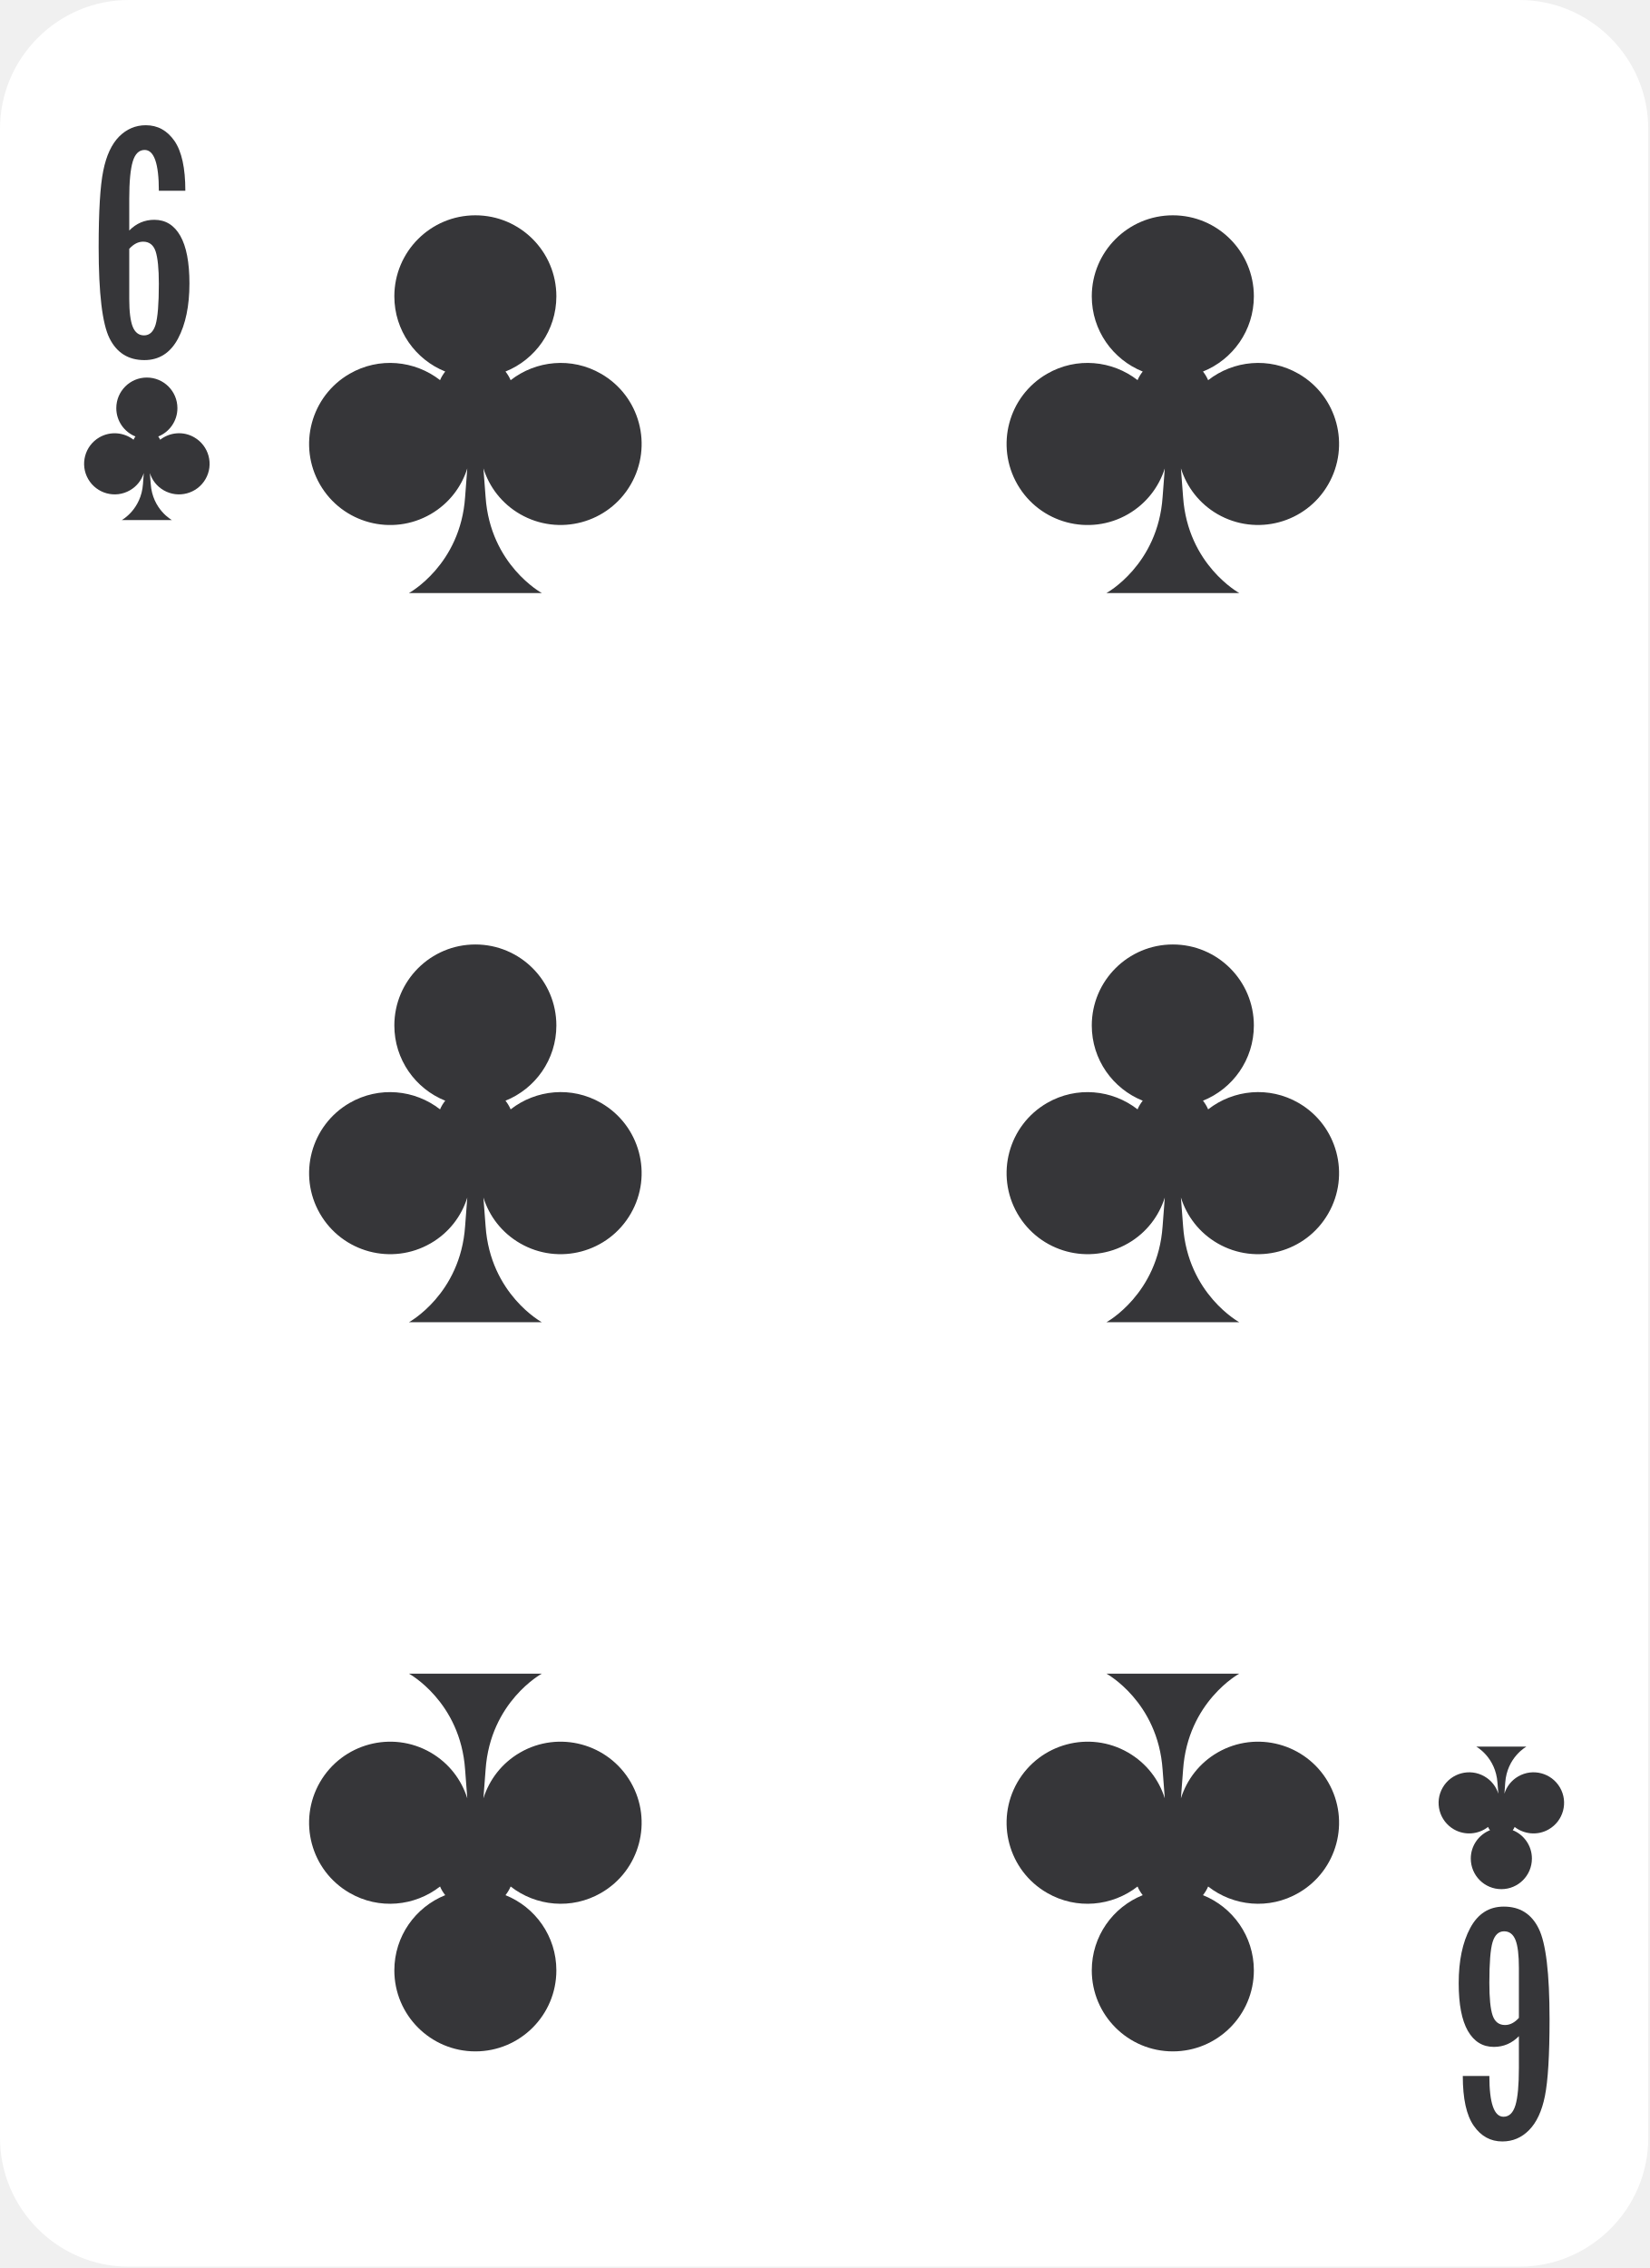
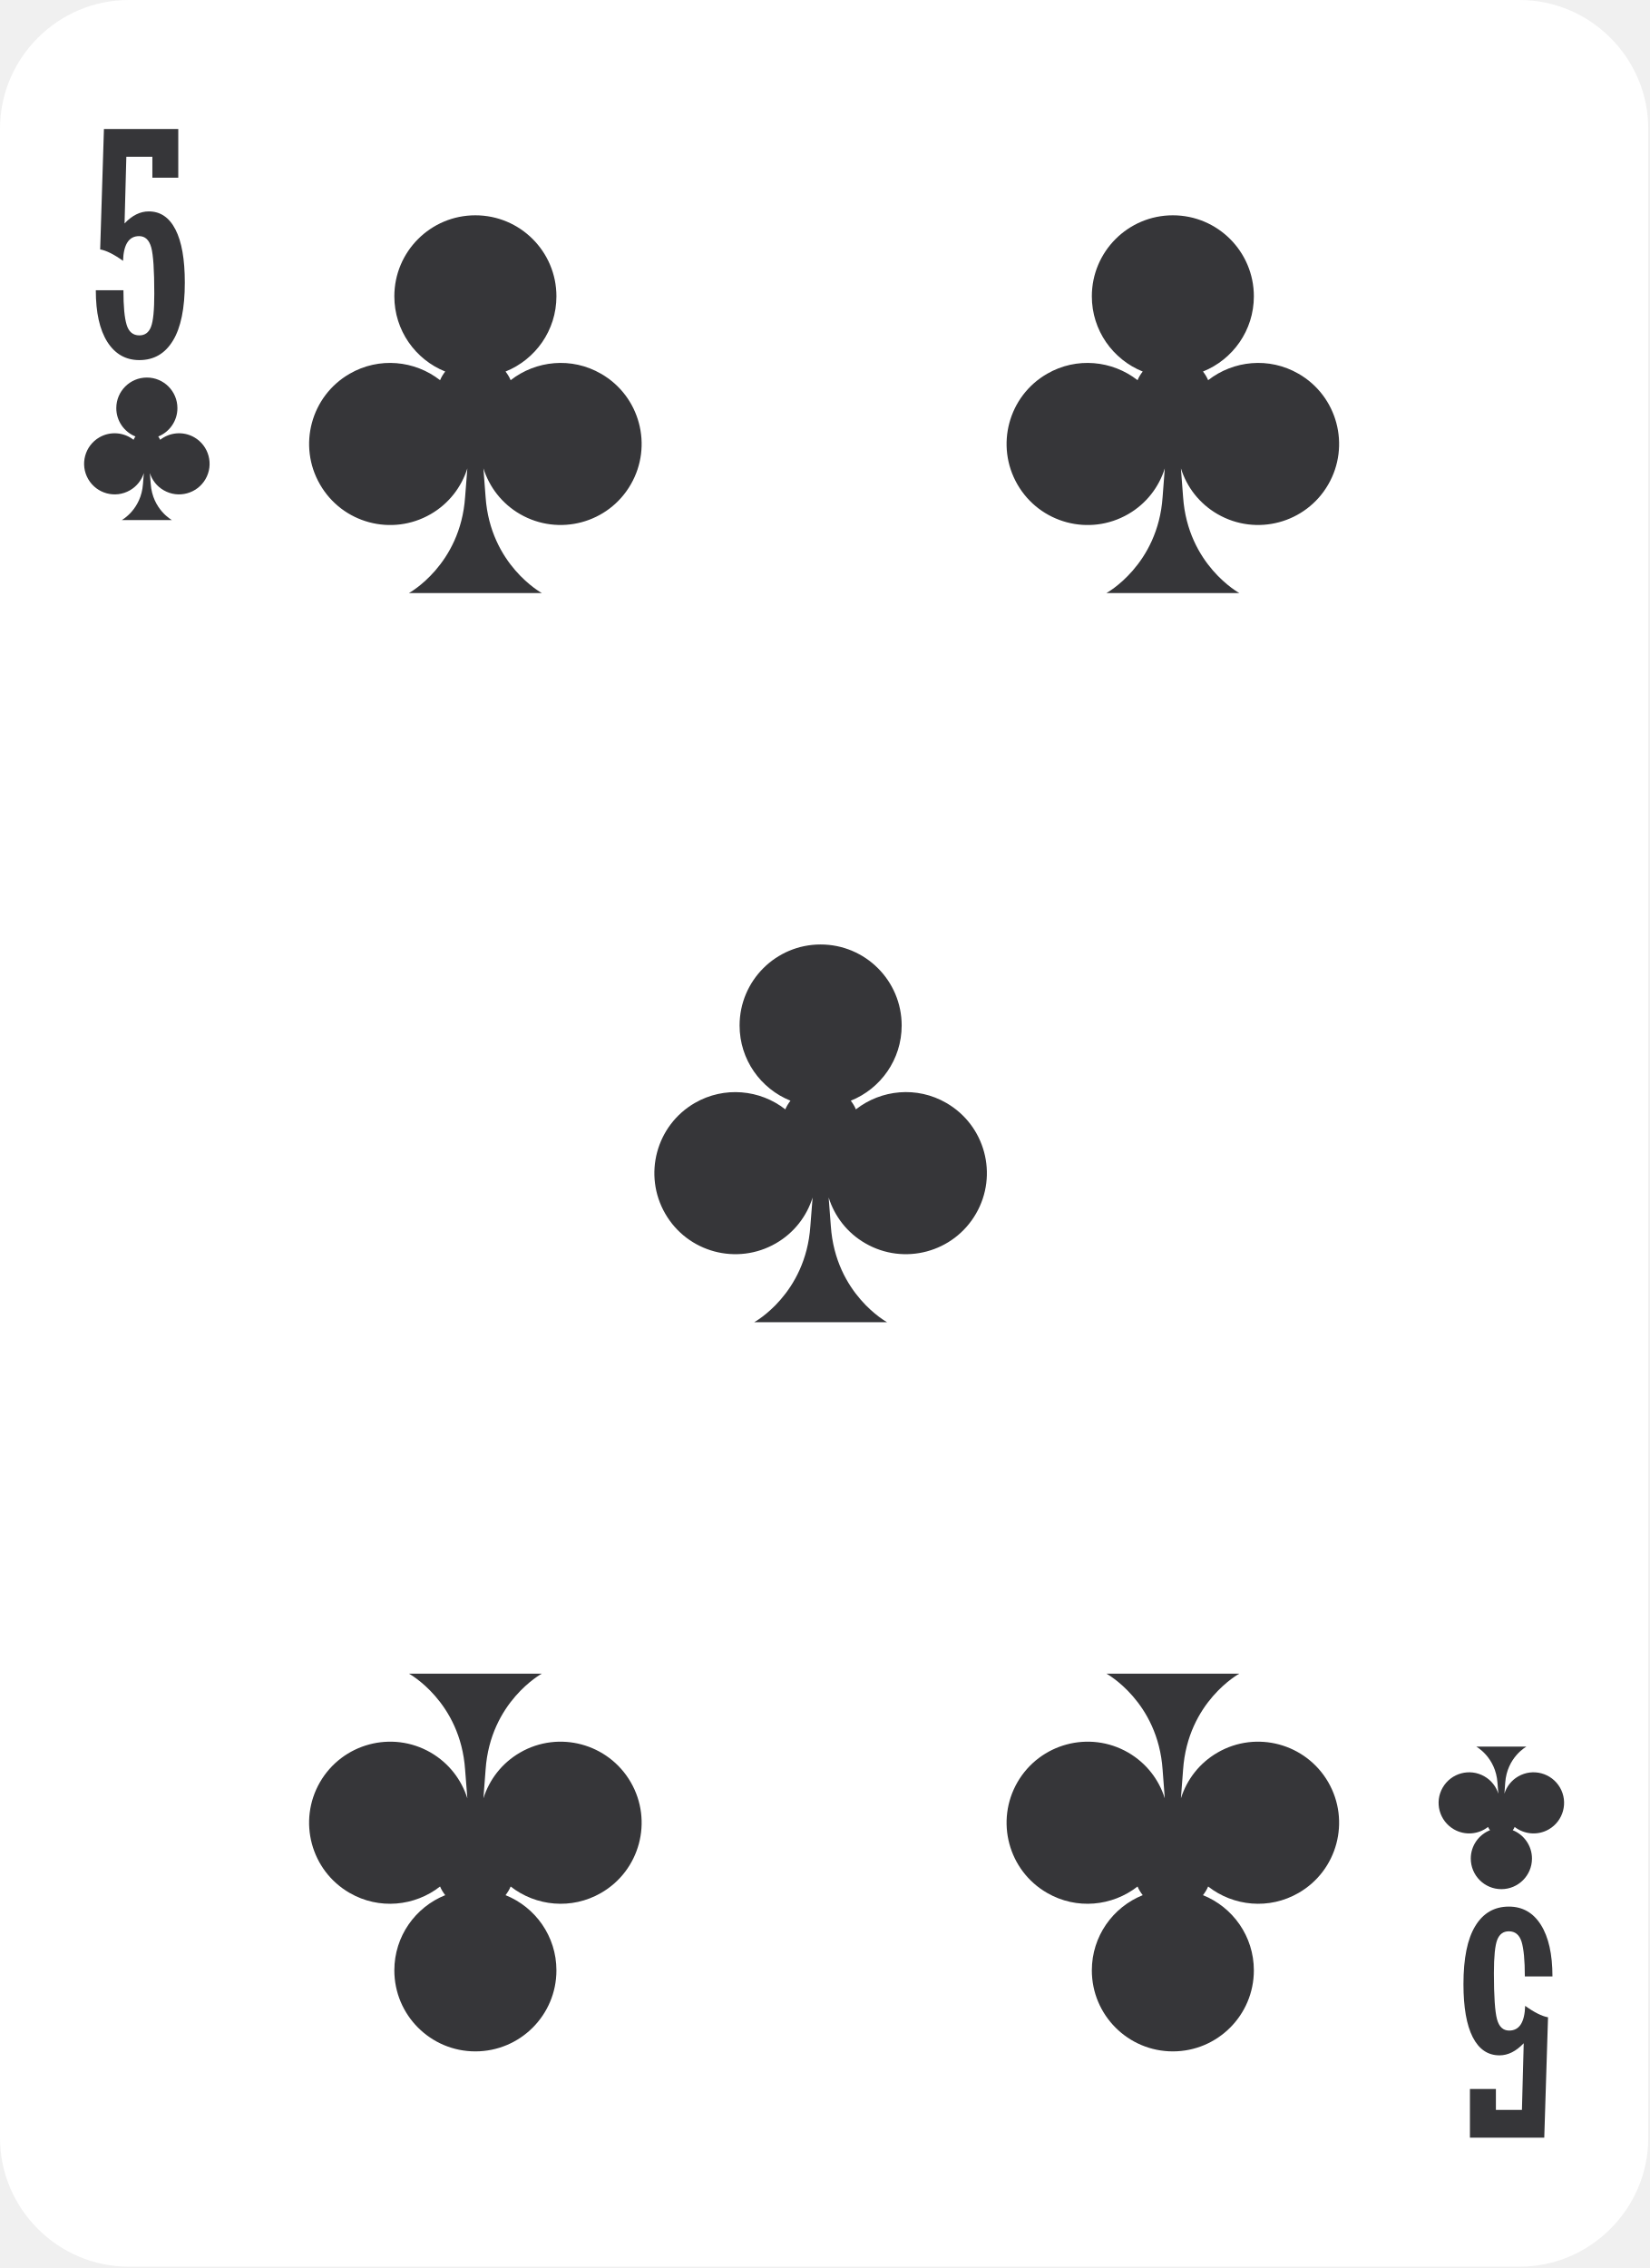
<svg xmlns="http://www.w3.org/2000/svg" width="100%" height="100%" viewBox="0 0 1040 1430" version="1.1" xml:space="preserve" style="fill-rule:evenodd;clip-rule:evenodd;stroke-linejoin:round;stroke-miterlimit:1.414;">
-   <g transform="matrix(1,0,0,1,-9518.1,-8133.89)">
+   <g transform="matrix(1,0,0,1,-8270.85,-8133.89)">
    <g transform="matrix(4.16667,0,0,4.16667,2443.47,151.804)">
-       <path d="M1947.36,2239.21C1947.36,2249.93 1938.58,2258.7 1927.87,2258.7L1717.39,2258.7C1706.67,2258.7 1697.91,2249.93 1697.91,2239.21L1697.91,1935.19C1697.91,1924.47 1706.67,1915.7 1717.39,1915.7L1927.87,1915.7C1938.58,1915.7 1947.36,1924.47 1947.36,1935.19L1947.36,2239.21Z" style="fill:white;fill-rule:nonzero;" />
+       <path d="M1648.02,2239.21C1648.02,2249.93 1639.25,2258.7 1628.53,2258.7L1418.06,2258.7C1407.34,2258.7 1398.57,2249.93 1398.57,2239.21L1398.57,1935.19C1398.57,1924.47 1407.34,1915.7 1418.06,1915.7L1628.53,1915.7C1639.25,1915.7 1648.02,1924.47 1648.02,1935.19L1648.02,2239.21Z" style="fill:white;fill-rule:nonzero;" />
    </g>
    <g transform="matrix(4.16667,0,0,4.16667,2443.47,151.804)">
-       <path d="M1725.96,1944.56L1721.95,1944.56C1721.95,1940.45 1721.23,1938.39 1719.8,1938.39C1718.95,1938.39 1718.35,1938.98 1718,1940.14C1717.65,1941.31 1717.47,1943.19 1717.47,1945.79L1717.47,1950.58C1718.54,1949.5 1719.8,1948.96 1721.26,1948.96C1722.97,1948.96 1724.28,1949.77 1725.2,1951.39C1726.12,1953.01 1726.58,1955.41 1726.58,1958.6C1726.58,1961.99 1726,1964.77 1724.85,1966.94C1723.69,1969.11 1721.99,1970.19 1719.76,1970.19C1717.34,1970.19 1715.58,1969.09 1714.48,1966.88C1713.39,1964.68 1712.84,1960.09 1712.84,1953.12C1712.84,1947.69 1713.07,1943.82 1713.54,1941.53C1714,1939.24 1714.8,1937.52 1715.93,1936.37C1717.07,1935.23 1718.42,1934.65 1719.98,1934.65C1721.77,1934.65 1723.21,1935.44 1724.31,1937.02C1725.41,1938.61 1725.96,1941.12 1725.96,1944.56ZM1717.47,1953.35L1717.47,1960.92C1717.47,1962.87 1717.65,1964.28 1718,1965.15C1718.35,1966.01 1718.92,1966.45 1719.71,1966.45C1720.55,1966.45 1721.13,1965.9 1721.46,1964.82C1721.78,1963.73 1721.95,1961.67 1721.95,1958.64C1721.95,1956.34 1721.78,1954.71 1721.46,1953.73C1721.13,1952.76 1720.5,1952.27 1719.57,1952.27C1718.83,1952.27 1718.13,1952.63 1717.47,1953.35Z" style="fill:rgb(54,54,57);fill-rule:nonzero;" />
+       <path d="M1413.07,1959.62L1417.25,1959.62C1417.25,1962.06 1417.41,1963.8 1417.74,1964.86C1418.06,1965.92 1418.71,1966.45 1419.66,1966.45C1420.5,1966.45 1421.09,1966.02 1421.42,1965.16C1421.76,1964.3 1421.92,1962.62 1421.92,1960.13C1421.92,1956.61 1421.77,1954.28 1421.46,1953.14C1421.14,1952 1420.53,1951.43 1419.62,1951.43C1418.08,1951.43 1417.27,1952.68 1417.19,1955.17C1415.81,1954.18 1414.66,1953.61 1413.73,1953.44L1414.3,1935.22L1425.55,1935.22L1425.55,1942.59L1421.63,1942.59L1421.63,1939.42L1417.69,1939.42L1417.42,1949.51C1418.57,1948.29 1419.79,1947.69 1421.08,1947.69C1422.84,1947.69 1424.19,1948.6 1425.13,1950.44C1426.07,1952.27 1426.54,1954.94 1426.54,1958.46C1426.54,1962.36 1425.94,1965.29 1424.74,1967.25C1423.55,1969.21 1421.86,1970.19 1419.66,1970.19C1417.6,1970.19 1415.98,1969.27 1414.81,1967.43C1413.65,1965.59 1413.07,1962.99 1413.07,1959.62Z" style="fill:rgb(54,54,57);fill-rule:nonzero;" />
    </g>
    <g transform="matrix(4.16667,0,0,4.16667,2443.47,151.804)">
-       <path d="M1727.31,1981.88C1725.63,1980.9 1723.59,1981.12 1722.15,1982.24C1722.08,1982.07 1721.97,1981.9 1721.86,1981.75C1723.56,1981.07 1724.76,1979.4 1724.76,1977.46C1724.76,1974.9 1722.69,1972.83 1720.13,1972.83C1717.58,1972.83 1715.51,1974.9 1715.51,1977.46C1715.51,1979.4 1716.71,1981.07 1718.41,1981.75C1718.29,1981.9 1718.19,1982.06 1718.12,1982.24C1716.67,1981.12 1714.64,1980.91 1712.95,1981.88C1710.74,1983.16 1709.98,1985.99 1711.26,1988.2C1712.54,1990.41 1715.37,1991.17 1717.58,1989.89C1718.62,1989.29 1719.34,1988.35 1719.67,1987.28C1719.63,1987.78 1719.59,1988.33 1719.55,1988.92C1719.28,1992.8 1716.34,1994.4 1716.34,1994.4L1723.93,1994.4C1723.93,1994.4 1720.98,1992.8 1720.72,1988.92C1720.67,1988.32 1720.63,1987.78 1720.59,1987.28C1720.92,1988.34 1721.64,1989.29 1722.68,1989.89C1724.9,1991.17 1727.73,1990.41 1729.01,1988.2C1730.29,1985.99 1729.53,1983.16 1727.31,1981.88Z" style="fill:rgb(54,54,57);fill-rule:nonzero;" />
+       <path d="M1427.98,1981.88C1426.29,1980.91 1424.25,1981.12 1422.81,1982.25C1422.74,1982.07 1422.63,1981.9 1422.52,1981.75C1424.22,1981.07 1425.42,1979.4 1425.42,1977.46C1425.42,1974.9 1423.35,1972.83 1420.8,1972.83C1418.24,1972.83 1416.17,1974.9 1416.17,1977.46C1416.17,1979.4 1417.37,1981.07 1419.07,1981.75C1418.96,1981.9 1418.85,1982.07 1418.78,1982.25C1417.34,1981.12 1415.3,1980.91 1413.61,1981.88C1411.4,1983.16 1410.64,1985.99 1411.92,1988.2C1413.2,1990.41 1416.03,1991.17 1418.24,1989.89C1419.28,1989.29 1420,1988.35 1420.34,1987.28C1420.29,1987.78 1420.25,1988.33 1420.21,1988.92C1419.94,1992.8 1417,1994.4 1417,1994.4L1424.59,1994.4C1424.59,1994.4 1421.65,1992.8 1421.38,1988.92C1421.34,1988.32 1421.29,1987.78 1421.25,1987.28C1421.59,1988.35 1422.3,1989.29 1423.35,1989.89C1425.56,1991.17 1428.39,1990.41 1429.67,1988.2C1430.95,1985.99 1430.19,1983.16 1427.98,1981.88Z" style="fill:rgb(54,54,57);fill-rule:nonzero;" />
    </g>
    <g transform="matrix(4.16667,0,0,4.16667,2443.47,151.804)">
-       <path d="M1919.29,2229.84L1923.31,2229.84C1923.31,2233.95 1924.03,2236.01 1925.45,2236.01C1926.31,2236.01 1926.91,2235.42 1927.26,2234.26C1927.61,2233.1 1927.78,2231.21 1927.78,2228.61L1927.78,2223.82C1926.72,2224.9 1925.45,2225.44 1923.99,2225.44C1922.29,2225.44 1920.98,2224.63 1920.05,2223.01C1919.13,2221.39 1918.67,2218.99 1918.67,2215.8C1918.67,2212.41 1919.25,2209.63 1920.41,2207.46C1921.57,2205.29 1923.26,2204.21 1925.5,2204.21C1927.92,2204.21 1929.68,2205.31 1930.77,2207.52C1931.87,2209.72 1932.42,2214.31 1932.42,2221.28C1932.42,2226.72 1932.18,2230.58 1931.72,2232.87C1931.26,2235.16 1930.46,2236.88 1929.32,2238.03C1928.19,2239.18 1926.84,2239.75 1925.27,2239.75C1923.49,2239.75 1922.05,2238.96 1920.95,2237.38C1919.84,2235.79 1919.29,2233.28 1919.29,2229.84ZM1927.78,2221.05L1927.78,2213.48C1927.78,2211.53 1927.61,2210.12 1927.26,2209.25C1926.91,2208.39 1926.34,2207.95 1925.54,2207.95C1924.71,2207.95 1924.13,2208.5 1923.8,2209.58C1923.47,2210.67 1923.31,2212.73 1923.31,2215.76C1923.31,2218.06 1923.47,2219.69 1923.8,2220.67C1924.13,2221.64 1924.76,2222.13 1925.68,2222.13C1926.43,2222.13 1927.13,2221.77 1927.78,2221.05Z" style="fill:rgb(54,54,57);fill-rule:nonzero;" />
+       <path d="M1633.52,2214.78L1629.34,2214.78C1629.34,2212.34 1629.17,2210.6 1628.85,2209.54C1628.52,2208.48 1627.88,2207.95 1626.92,2207.95C1626.08,2207.95 1625.5,2208.38 1625.16,2209.24C1624.83,2210.1 1624.66,2211.78 1624.66,2214.28C1624.66,2217.79 1624.82,2220.12 1625.13,2221.26C1625.44,2222.4 1626.05,2222.97 1626.97,2222.97C1628.51,2222.97 1629.31,2221.72 1629.39,2219.23C1630.77,2220.22 1631.93,2220.8 1632.85,2220.96L1632.28,2239.18L1621.03,2239.18L1621.03,2231.81L1624.96,2231.81L1624.96,2234.98L1628.9,2234.98L1629.17,2224.89C1628.01,2226.11 1626.79,2226.72 1625.51,2226.72C1623.74,2226.72 1622.39,2225.8 1621.45,2223.96C1620.52,2222.13 1620.05,2219.46 1620.05,2215.94C1620.05,2212.05 1620.64,2209.12 1621.84,2207.15C1623.03,2205.19 1624.73,2204.21 1626.92,2204.21C1628.99,2204.21 1630.61,2205.13 1631.77,2206.97C1632.93,2208.81 1633.52,2211.41 1633.52,2214.78Z" style="fill:rgb(54,54,57);fill-rule:nonzero;" />
    </g>
    <g transform="matrix(4.16667,0,0,4.16667,2443.47,151.804)">
-       <path d="M1917.94,2192.52C1919.63,2193.49 1921.67,2193.28 1923.11,2192.16C1923.18,2192.34 1923.29,2192.5 1923.41,2192.65C1921.7,2193.33 1920.5,2195 1920.5,2196.94C1920.5,2199.5 1922.57,2201.57 1925.13,2201.57C1927.68,2201.57 1929.75,2199.5 1929.75,2196.94C1929.75,2195 1928.55,2193.33 1926.85,2192.65C1926.96,2192.5 1927.07,2192.34 1927.14,2192.16C1928.58,2193.28 1930.63,2193.49 1932.3,2192.52C1934.52,2191.24 1935.28,2188.41 1934,2186.2C1932.72,2183.99 1929.89,2183.23 1927.68,2184.51C1926.64,2185.11 1925.92,2186.05 1925.59,2187.12C1925.63,2186.62 1925.67,2186.08 1925.71,2185.48C1925.98,2181.6 1928.92,2180 1928.92,2180L1921.33,2180C1921.33,2180 1924.27,2181.6 1924.54,2185.48C1924.58,2186.08 1924.63,2186.62 1924.67,2187.12C1924.33,2186.06 1923.62,2185.11 1922.57,2184.51C1920.36,2183.23 1917.53,2183.99 1916.25,2186.2C1914.97,2188.41 1915.73,2191.24 1917.94,2192.52Z" style="fill:rgb(54,54,57);fill-rule:nonzero;" />
+       <path d="M1618.61,2192.52C1620.29,2193.49 1622.33,2193.28 1623.77,2192.16C1623.85,2192.34 1623.95,2192.5 1624.07,2192.65C1622.36,2193.33 1621.16,2195 1621.16,2196.94C1621.16,2199.5 1623.23,2201.57 1625.79,2201.57C1628.34,2201.57 1630.42,2199.5 1630.42,2196.94C1630.42,2195 1629.21,2193.33 1627.51,2192.65C1627.63,2192.5 1627.73,2192.34 1627.8,2192.16C1629.25,2193.28 1631.29,2193.49 1632.97,2192.52C1635.18,2191.24 1635.94,2188.41 1634.66,2186.2C1633.38,2183.99 1630.55,2183.23 1628.34,2184.51C1627.3,2185.11 1626.58,2186.05 1626.25,2187.12C1626.29,2186.62 1626.33,2186.08 1626.37,2185.48C1626.64,2181.6 1629.58,2180 1629.58,2180L1621.99,2180C1621.99,2180 1624.93,2181.6 1625.2,2185.48C1625.25,2186.08 1625.29,2186.62 1625.33,2187.12C1624.99,2186.06 1624.28,2185.11 1623.23,2184.51C1621.02,2183.23 1618.19,2183.99 1616.91,2186.2C1615.63,2188.41 1616.39,2191.24 1618.61,2192.52Z" style="fill:rgb(54,54,57);fill-rule:nonzero;" />
    </g>
    <g transform="matrix(4.16667,0,0,4.16667,2443.47,151.804)">
-       <path d="M1750.82,2202.14C1755.28,2204.72 1760.68,2204.16 1764.51,2201.17C1764.7,2201.65 1764.98,2202.08 1765.29,2202.48C1760.78,2204.29 1757.59,2208.7 1757.59,2213.86C1757.59,2220.63 1763.08,2226.12 1769.85,2226.12C1776.63,2226.12 1782.11,2220.63 1782.11,2213.86C1782.11,2208.7 1778.92,2204.29 1774.41,2202.48C1774.72,2202.08 1774.99,2201.65 1775.19,2201.17C1779.01,2204.16 1784.42,2204.72 1788.88,2202.14C1794.75,2198.76 1796.76,2191.25 1793.37,2185.39C1789.98,2179.53 1782.48,2177.51 1776.62,2180.9C1773.85,2182.5 1771.96,2185.01 1771.07,2187.83C1771.18,2186.49 1771.29,2185.06 1771.4,2183.49C1772.11,2173.2 1779.91,2168.96 1779.91,2168.96L1759.8,2168.96C1759.8,2168.96 1767.59,2173.2 1768.3,2183.49C1768.41,2185.06 1768.53,2186.5 1768.63,2187.83C1767.75,2185.01 1765.85,2182.5 1763.09,2180.9C1757.22,2177.51 1749.72,2179.53 1746.33,2185.39C1742.95,2191.26 1744.95,2198.76 1750.82,2202.14Z" style="fill:rgb(54,54,57);fill-rule:nonzero;" />
+       <path d="M1451.48,2202.14C1455.94,2204.72 1461.35,2204.16 1465.17,2201.17C1465.37,2201.65 1465.64,2202.08 1465.95,2202.48C1461.44,2204.29 1458.25,2208.7 1458.25,2213.86C1458.25,2220.63 1463.74,2226.12 1470.51,2226.12C1477.29,2226.12 1482.78,2220.63 1482.78,2213.86C1482.78,2208.7 1479.59,2204.29 1475.08,2202.48C1475.38,2202.08 1475.66,2201.65 1475.85,2201.17C1479.67,2204.16 1485.08,2204.72 1489.54,2202.14C1495.41,2198.76 1497.42,2191.25 1494.03,2185.39C1490.64,2179.53 1483.14,2177.51 1477.28,2180.9C1474.51,2182.5 1472.62,2185.01 1471.73,2187.83C1471.84,2186.49 1471.95,2185.06 1472.06,2183.49C1472.77,2173.2 1480.57,2168.96 1480.57,2168.96L1460.46,2168.96C1460.46,2168.96 1468.25,2173.2 1468.96,2183.49C1469.07,2185.06 1469.19,2186.5 1469.3,2187.83C1468.41,2185.01 1466.51,2182.5 1463.75,2180.9C1457.88,2177.51 1450.38,2179.53 1446.99,2185.39C1443.61,2191.26 1445.62,2198.76 1451.48,2202.14Z" style="fill:rgb(54,54,57);fill-rule:nonzero;" />
    </g>
    <g transform="matrix(4.16667,0,0,4.16667,2443.47,151.804)">
-       <path d="M1788.88,1972.26C1784.42,1969.68 1779.02,1970.24 1775.19,1973.23C1774.99,1972.75 1774.72,1972.32 1774.41,1971.92C1778.92,1970.11 1782.11,1965.7 1782.11,1960.54C1782.11,1953.77 1776.63,1948.28 1769.85,1948.28C1763.08,1948.28 1757.59,1953.77 1757.59,1960.54C1757.59,1965.7 1760.78,1970.11 1765.29,1971.92C1764.98,1972.32 1764.7,1972.75 1764.51,1973.22C1760.68,1970.24 1755.28,1969.68 1750.82,1972.26C1744.96,1975.64 1742.95,1983.14 1746.33,1989.01C1749.72,1994.88 1757.22,1996.89 1763.09,1993.5C1765.85,1991.9 1767.75,1989.39 1768.63,1986.58C1768.53,1987.9 1768.41,1989.34 1768.3,1990.91C1767.59,2001.2 1759.8,2005.44 1759.8,2005.44L1779.91,2005.44C1779.91,2005.44 1772.11,2001.2 1771.4,1990.91C1771.29,1989.34 1771.18,1987.9 1771.07,1986.57C1771.95,1989.39 1773.85,1991.9 1776.62,1993.5C1782.48,1996.88 1789.98,1994.88 1793.37,1989.01C1796.76,1983.14 1794.75,1975.64 1788.88,1972.26Z" style="fill:rgb(54,54,57);fill-rule:nonzero;" />
+       <path d="M1489.54,1972.26C1485.08,1969.68 1479.68,1970.24 1475.85,1973.23C1475.66,1972.75 1475.38,1972.32 1475.08,1971.92C1479.59,1970.11 1482.78,1965.7 1482.78,1960.54C1482.78,1953.77 1477.29,1948.28 1470.51,1948.28C1463.74,1948.28 1458.25,1953.77 1458.25,1960.54C1458.25,1965.7 1461.44,1970.11 1465.95,1971.92C1465.64,1972.32 1465.37,1972.75 1465.17,1973.23C1461.35,1970.24 1455.94,1969.68 1451.48,1972.26C1445.62,1975.64 1443.61,1983.15 1447,1989.01C1450.38,1994.88 1457.88,1996.89 1463.75,1993.5C1466.51,1991.91 1468.41,1989.39 1469.3,1986.58C1469.19,1987.91 1469.07,1989.34 1468.96,1990.91C1468.25,2001.2 1460.46,2005.44 1460.46,2005.44L1480.57,2005.44C1480.57,2005.44 1472.77,2001.2 1472.06,1990.91C1471.95,1989.34 1471.84,1987.9 1471.73,1986.57C1472.62,1989.39 1474.51,1991.9 1477.28,1993.5C1483.14,1996.88 1490.65,1994.88 1494.03,1989.01C1497.42,1983.15 1495.41,1975.64 1489.54,1972.26Z" style="fill:rgb(54,54,57);fill-rule:nonzero;" />
    </g>
    <g transform="matrix(4.16667,0,0,4.16667,2443.47,151.804)">
-       <path d="M1894.44,1972.26C1889.98,1969.68 1884.57,1970.24 1880.75,1973.23C1880.55,1972.75 1880.28,1972.32 1879.97,1971.92C1884.48,1970.11 1887.67,1965.7 1887.67,1960.54C1887.67,1953.77 1882.18,1948.28 1875.41,1948.28C1868.64,1948.28 1863.14,1953.77 1863.14,1960.54C1863.14,1965.7 1866.33,1970.11 1870.85,1971.92C1870.54,1972.32 1870.26,1972.75 1870.07,1973.22C1866.24,1970.24 1860.84,1969.68 1856.38,1972.26C1850.51,1975.64 1848.51,1983.14 1851.89,1989.01C1855.28,1994.88 1862.78,1996.89 1868.64,1993.5C1871.4,1991.9 1873.3,1989.39 1874.19,1986.58C1874.08,1987.9 1873.97,1989.34 1873.86,1990.91C1873.15,2001.2 1865.36,2005.44 1865.36,2005.44L1885.46,2005.44C1885.47,2005.44 1877.67,2001.2 1876.96,1990.91C1876.85,1989.34 1876.74,1987.9 1876.63,1986.57C1877.51,1989.39 1879.41,1991.9 1882.17,1993.5C1888.04,1996.88 1895.54,1994.88 1898.92,1989.01C1902.31,1983.14 1900.3,1975.64 1894.44,1972.26Z" style="fill:rgb(54,54,57);fill-rule:nonzero;" />
+       <path d="M1595.1,1972.26C1590.64,1969.68 1585.24,1970.24 1581.41,1973.23C1581.21,1972.75 1580.94,1972.32 1580.63,1971.92C1585.14,1970.11 1588.33,1965.7 1588.33,1960.54C1588.33,1953.77 1582.84,1948.28 1576.07,1948.28C1569.3,1948.28 1563.81,1953.77 1563.81,1960.54C1563.81,1965.7 1567,1970.11 1571.51,1971.92C1571.2,1972.32 1570.92,1972.75 1570.73,1973.23C1566.9,1970.24 1561.5,1969.68 1557.04,1972.26C1551.17,1975.64 1549.17,1983.15 1552.55,1989.01C1555.94,1994.88 1563.44,1996.89 1569.31,1993.5C1572.07,1991.91 1573.97,1989.39 1574.85,1986.58C1574.74,1987.91 1574.63,1989.34 1574.52,1990.91C1573.81,2001.2 1566.02,2005.44 1566.02,2005.44L1586.13,2005.44C1586.13,2005.44 1578.33,2001.2 1577.62,1990.91C1577.51,1989.34 1577.4,1987.9 1577.29,1986.57C1578.17,1989.39 1580.07,1991.9 1582.84,1993.5C1588.7,1996.88 1596.2,1994.88 1599.59,1989.01C1602.97,1983.15 1600.97,1975.64 1595.1,1972.26Z" style="fill:rgb(54,54,57);fill-rule:nonzero;" />
    </g>
    <g transform="matrix(4.16667,0,0,4.16667,2443.47,151.804)">
-       <path d="M1856.38,2202.14C1860.84,2204.72 1866.24,2204.16 1870.07,2201.17C1870.26,2201.65 1870.54,2202.08 1870.85,2202.48C1866.33,2204.29 1863.14,2208.7 1863.14,2213.86C1863.14,2220.63 1868.64,2226.12 1875.41,2226.12C1882.18,2226.12 1887.67,2220.63 1887.67,2213.86C1887.67,2208.7 1884.48,2204.29 1879.97,2202.48C1880.28,2202.08 1880.55,2201.65 1880.75,2201.17C1884.57,2204.16 1889.98,2204.72 1894.43,2202.14C1900.3,2198.76 1902.31,2191.25 1898.92,2185.39C1895.54,2179.53 1888.04,2177.51 1882.17,2180.9C1879.41,2182.5 1877.52,2185.01 1876.63,2187.83C1876.74,2186.49 1876.85,2185.06 1876.96,2183.49C1877.67,2173.2 1885.46,2168.96 1885.46,2168.96L1865.36,2168.96C1865.36,2168.96 1873.15,2173.2 1873.86,2183.49C1873.97,2185.06 1874.08,2186.5 1874.19,2187.83C1873.31,2185.01 1871.41,2182.5 1868.64,2180.9C1862.78,2177.51 1855.28,2179.53 1851.89,2185.39C1848.51,2191.26 1850.51,2198.76 1856.38,2202.14Z" style="fill:rgb(54,54,57);fill-rule:nonzero;" />
+       <path d="M1557.04,2202.14C1561.5,2204.72 1566.9,2204.16 1570.73,2201.17C1570.92,2201.65 1571.2,2202.08 1571.51,2202.48C1567,2204.29 1563.81,2208.7 1563.81,2213.86C1563.81,2220.63 1569.3,2226.12 1576.07,2226.12C1582.84,2226.12 1588.33,2220.63 1588.33,2213.86C1588.33,2208.7 1585.14,2204.29 1580.63,2202.48C1580.94,2202.08 1581.21,2201.65 1581.41,2201.17C1585.23,2204.16 1590.64,2204.72 1595.1,2202.14C1600.97,2198.76 1602.97,2191.25 1599.59,2185.39C1596.2,2179.53 1588.7,2177.51 1582.84,2180.9C1580.07,2182.5 1578.18,2185.01 1577.29,2187.83C1577.4,2186.49 1577.51,2185.06 1577.62,2183.49C1578.33,2173.2 1586.13,2168.96 1586.13,2168.96L1566.02,2168.96C1566.02,2168.96 1573.81,2173.2 1574.52,2183.49C1574.63,2185.06 1574.74,2186.5 1574.85,2187.83C1573.97,2185.01 1572.07,2182.5 1569.31,2180.9C1563.44,2177.51 1555.94,2179.53 1552.55,2185.39C1549.17,2191.26 1551.17,2198.76 1557.04,2202.14Z" style="fill:rgb(54,54,57);fill-rule:nonzero;" />
    </g>
    <g transform="matrix(4.16667,0,0,4.16667,2443.47,151.804)">
-       <path d="M1788.88,2082.6C1784.42,2080.02 1779.02,2080.58 1775.19,2083.57C1774.99,2083.09 1774.72,2082.66 1774.41,2082.26C1778.92,2080.45 1782.11,2076.04 1782.11,2070.88C1782.11,2064.11 1776.63,2058.62 1769.85,2058.62C1763.08,2058.62 1757.59,2064.11 1757.59,2070.88C1757.59,2076.04 1760.78,2080.45 1765.29,2082.26C1764.98,2082.66 1764.7,2083.09 1764.51,2083.57C1760.68,2080.58 1755.28,2080.03 1750.82,2082.6C1744.96,2085.99 1742.95,2093.49 1746.33,2099.35C1749.72,2105.22 1757.22,2107.23 1763.09,2103.84C1765.85,2102.25 1767.75,2099.74 1768.63,2096.92C1768.53,2098.25 1768.41,2099.68 1768.3,2101.25C1767.59,2111.54 1759.8,2115.78 1759.8,2115.78L1779.91,2115.78C1779.91,2115.78 1772.11,2111.54 1771.4,2101.25C1771.29,2099.68 1771.18,2098.24 1771.07,2096.91C1771.95,2099.73 1773.85,2102.24 1776.62,2103.84C1782.48,2107.23 1789.98,2105.22 1793.37,2099.35C1796.76,2093.49 1794.75,2085.99 1788.88,2082.6Z" style="fill:rgb(54,54,57);fill-rule:nonzero;" />
-     </g>
-     <g transform="matrix(4.16667,0,0,4.16667,2443.47,151.804)">
-       <path d="M1894.44,2082.6C1889.98,2080.02 1884.57,2080.58 1880.75,2083.57C1880.55,2083.09 1880.28,2082.66 1879.97,2082.26C1884.48,2080.45 1887.67,2076.04 1887.67,2070.88C1887.67,2064.11 1882.18,2058.62 1875.41,2058.62C1868.64,2058.62 1863.14,2064.11 1863.14,2070.88C1863.14,2076.04 1866.33,2080.45 1870.85,2082.26C1870.54,2082.66 1870.26,2083.09 1870.07,2083.57C1866.24,2080.58 1860.84,2080.03 1856.38,2082.6C1850.51,2085.99 1848.51,2093.49 1851.89,2099.35C1855.28,2105.22 1862.78,2107.23 1868.64,2103.84C1871.4,2102.25 1873.3,2099.74 1874.19,2096.92C1874.08,2098.25 1873.97,2099.68 1873.86,2101.25C1873.15,2111.54 1865.36,2115.78 1865.36,2115.78L1885.46,2115.78C1885.47,2115.78 1877.67,2111.54 1876.96,2101.25C1876.85,2099.68 1876.74,2098.24 1876.63,2096.91C1877.51,2099.73 1879.41,2102.24 1882.17,2103.84C1888.04,2107.23 1895.54,2105.22 1898.92,2099.35C1902.31,2093.49 1900.3,2085.99 1894.44,2082.6Z" style="fill:rgb(54,54,57);fill-rule:nonzero;" />
+       <path d="M1541.79,2082.6C1537.33,2080.02 1531.93,2080.58 1528.1,2083.57C1527.91,2083.09 1527.63,2082.66 1527.33,2082.26C1531.84,2080.45 1535.03,2076.04 1535.03,2070.88C1535.03,2064.11 1529.54,2058.62 1522.76,2058.62C1515.99,2058.62 1510.5,2064.11 1510.5,2070.88C1510.5,2076.04 1513.69,2080.45 1518.2,2082.26C1517.89,2082.66 1517.62,2083.09 1517.42,2083.57C1513.6,2080.58 1508.19,2080.03 1503.73,2082.6C1497.87,2085.99 1495.86,2093.49 1499.25,2099.36C1502.63,2105.22 1510.13,2107.23 1516,2103.84C1518.76,2102.25 1520.66,2099.74 1521.55,2096.92C1521.44,2098.25 1521.32,2099.68 1521.21,2101.25C1520.5,2111.54 1512.71,2115.78 1512.71,2115.78L1532.82,2115.78C1532.82,2115.78 1525.02,2111.54 1524.31,2101.25C1524.2,2099.68 1524.09,2098.25 1523.98,2096.91C1524.87,2099.74 1526.76,2102.25 1529.53,2103.84C1535.39,2107.23 1542.9,2105.22 1546.28,2099.35C1549.67,2093.49 1547.66,2085.99 1541.79,2082.6Z" style="fill:rgb(54,54,57);fill-rule:nonzero;" />
    </g>
  </g>
</svg>
